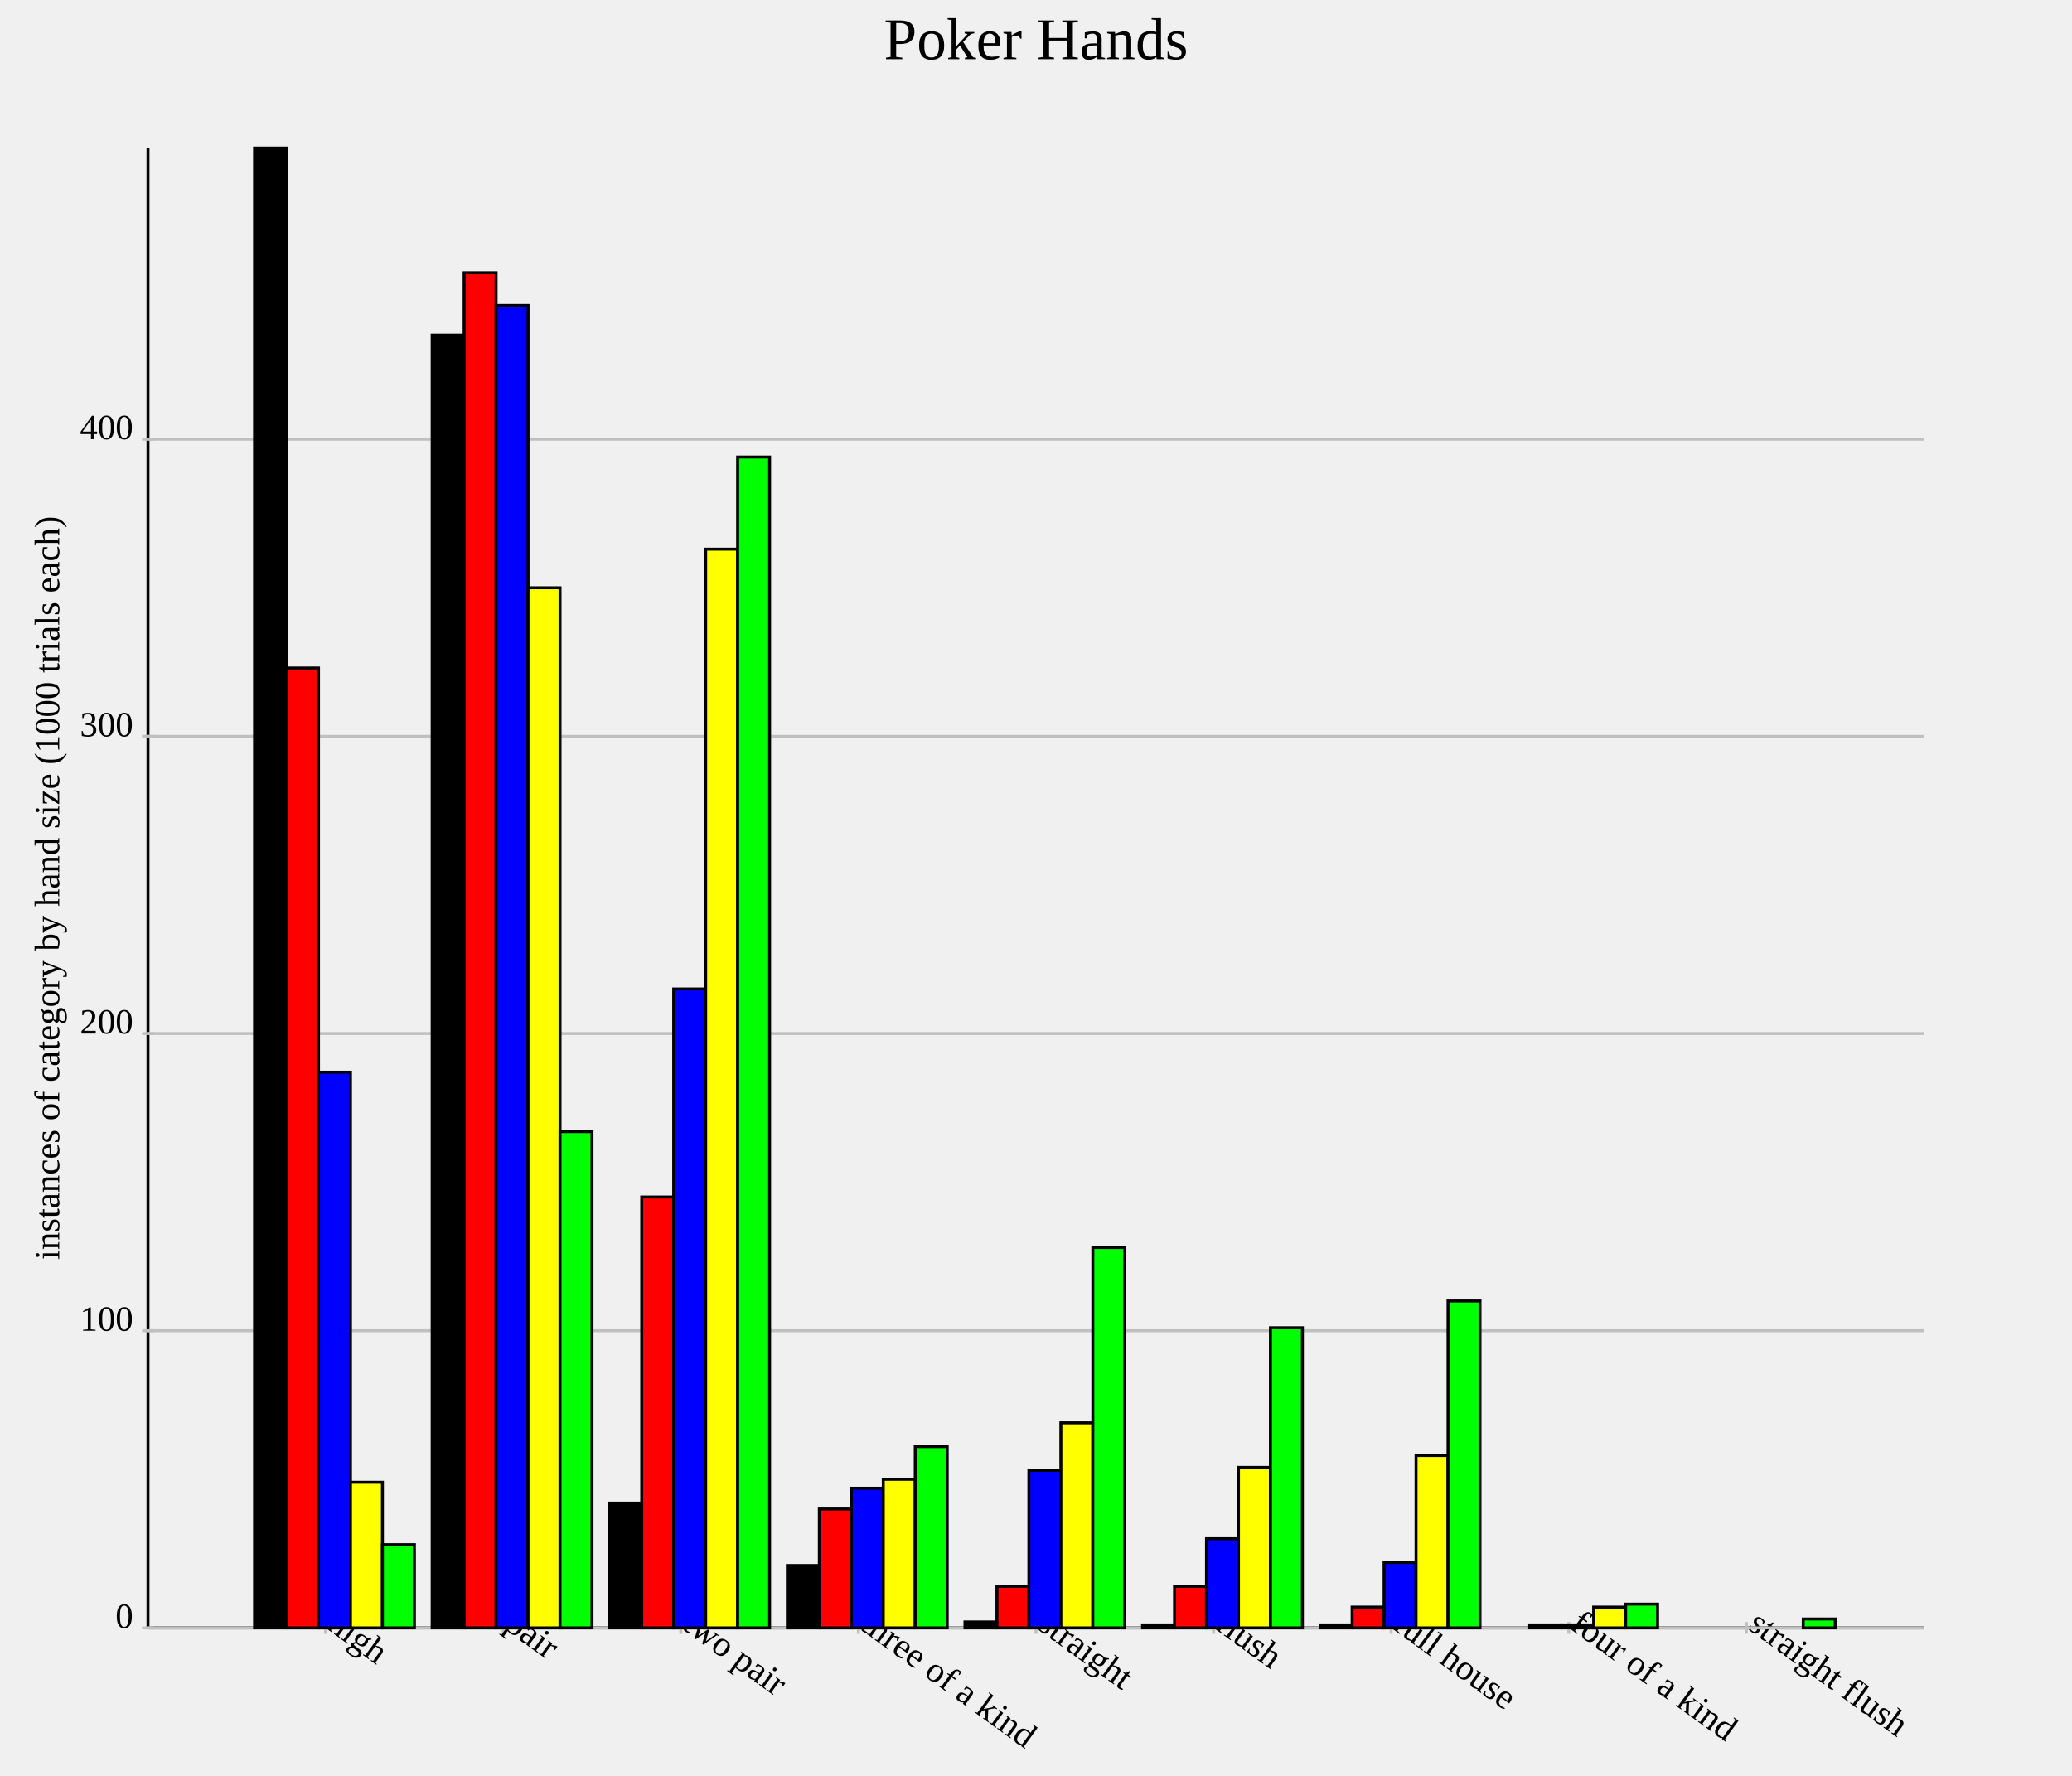
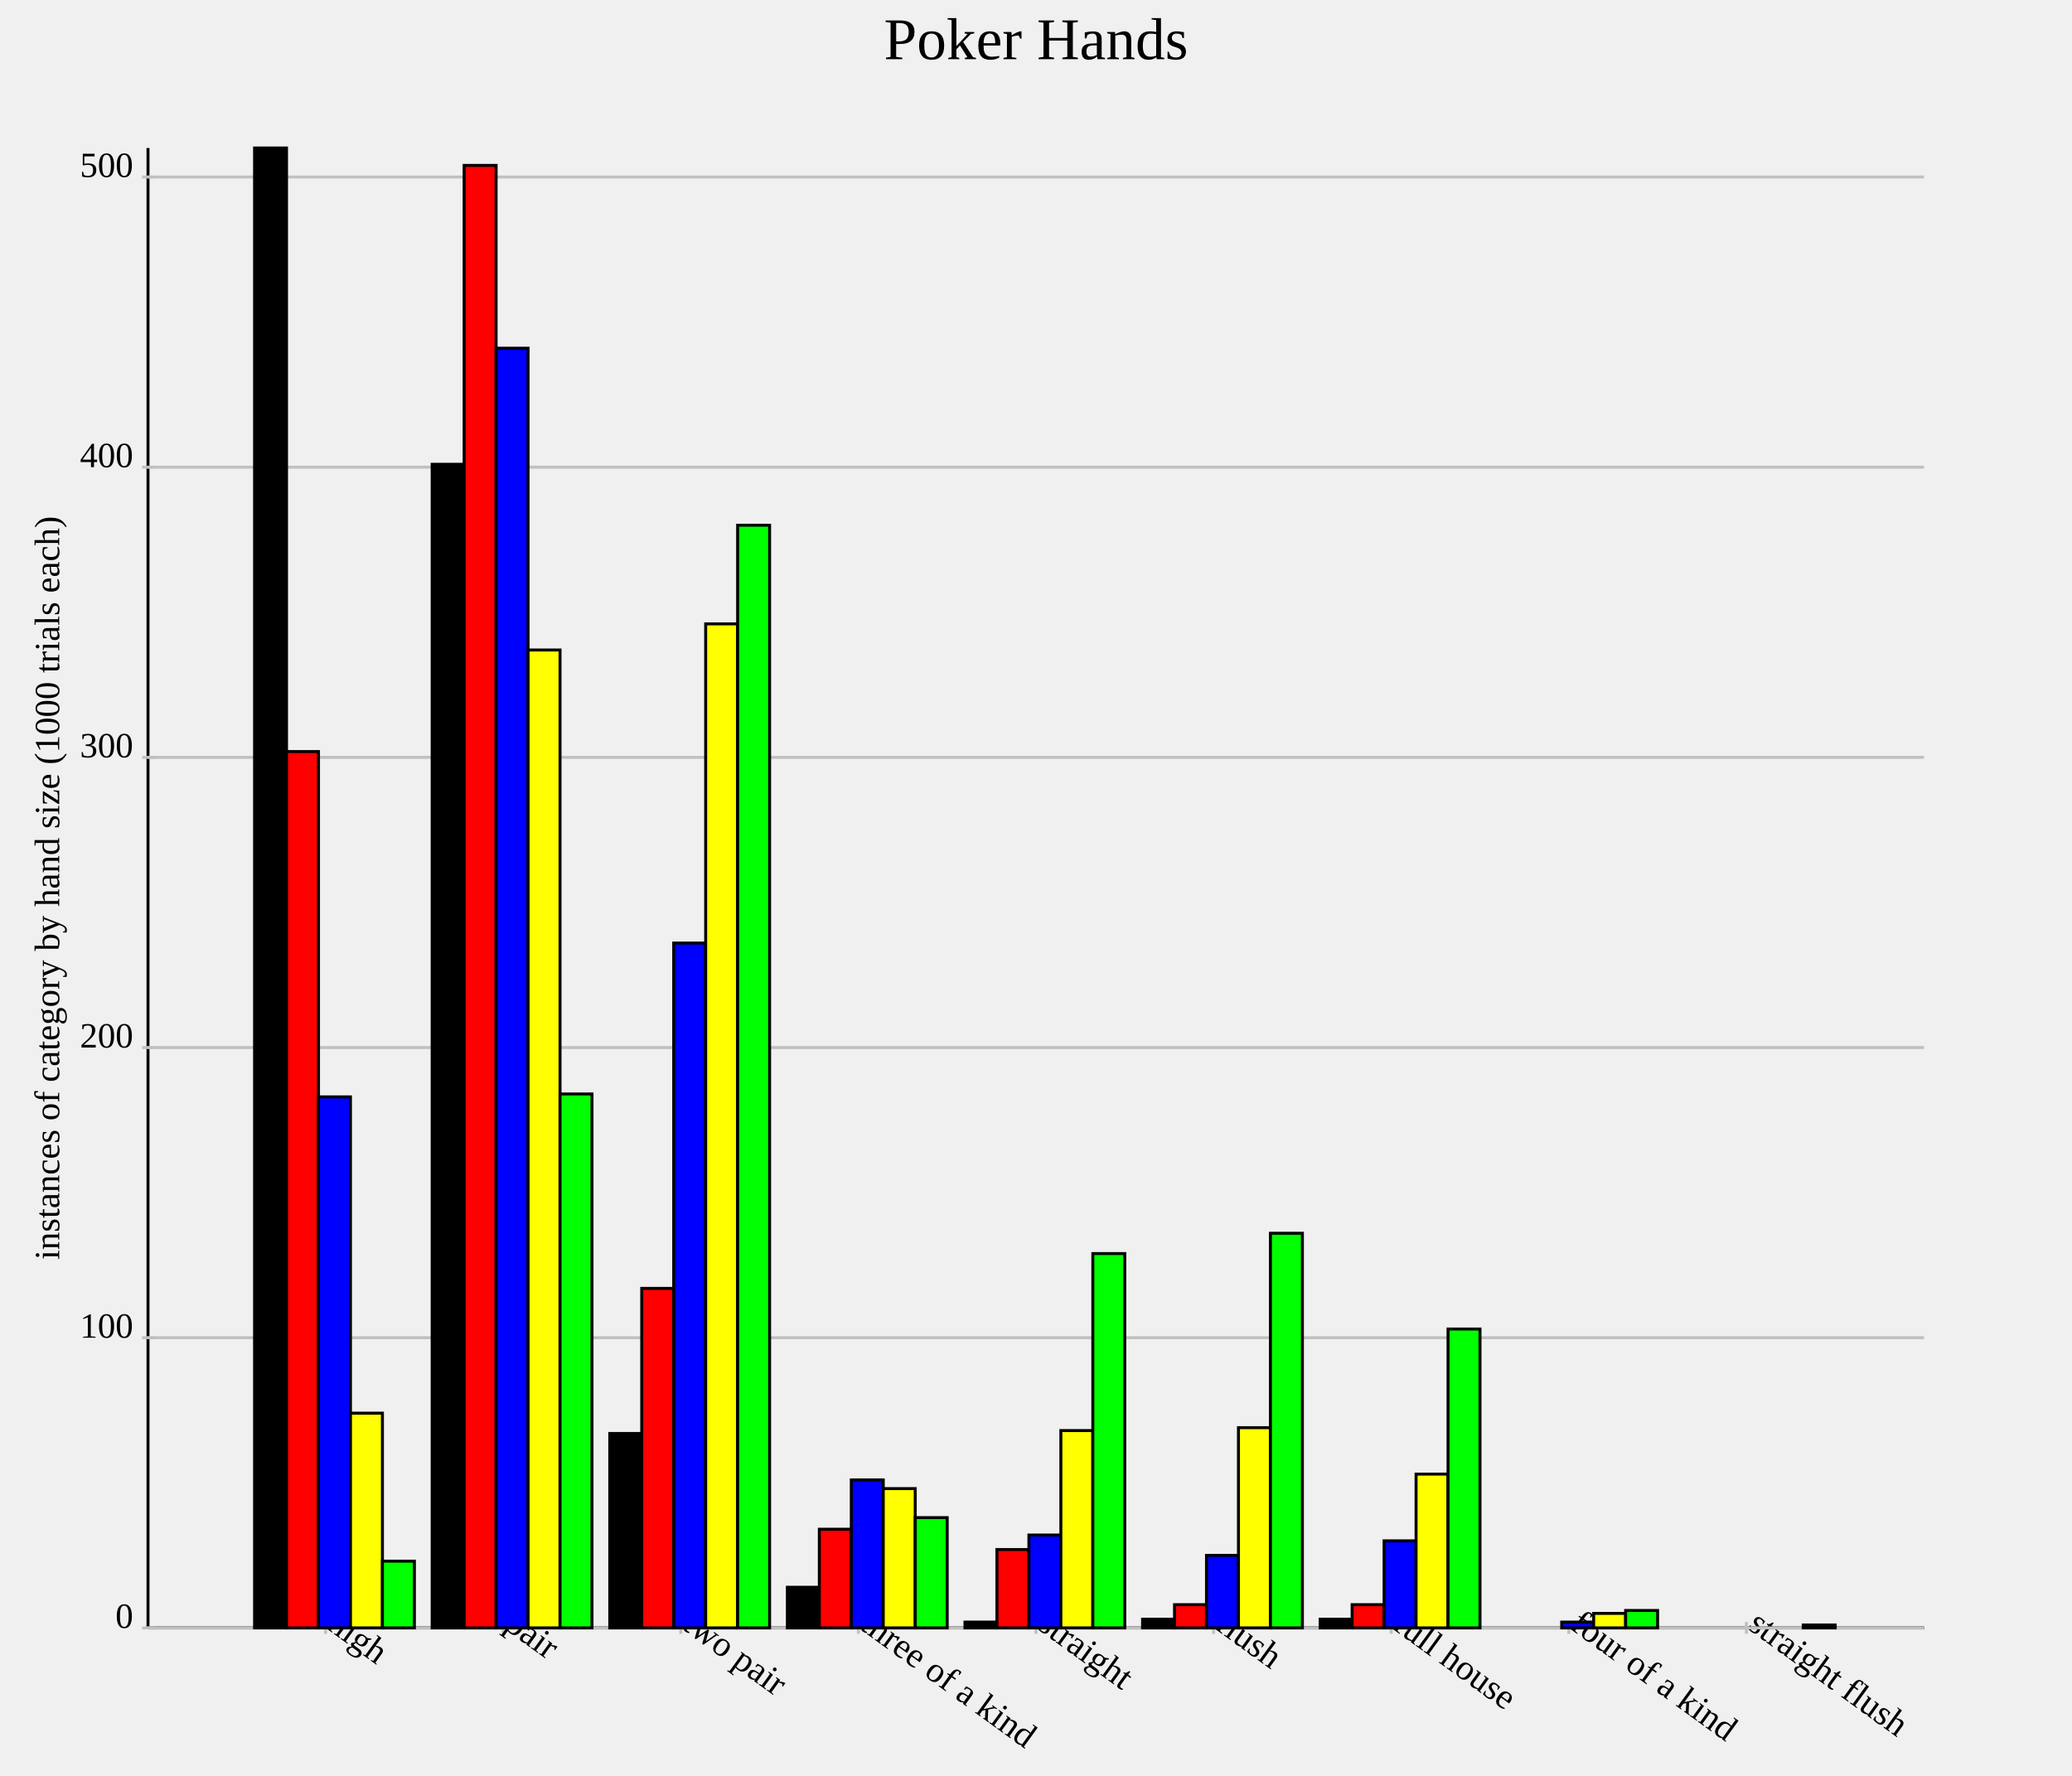
<svg xmlns="http://www.w3.org/2000/svg" version="1.1" width="700.0" height="600.0">
  <style>.caption {
  font-size: 14px;
  font-family: Georgia, serif;
}
</style>
  <line x1="50.0" y1="550.0" x2="650.0" y2="550.0" stroke="rgb(0,0,0)" stroke-width="1" />
  <line x1="50.0" y1="550.0" x2="50.0" y2="50.0" stroke="rgb(0,0,0)" stroke-width="1" />
  <line x1="110.0" y1="548.0" x2="110.0" y2="552.0" stroke="rgb(192,192,192)" stroke-width="1" />
  <text text-anchor="start" alignment-baseline="hanging" x="110.0" y="550.0" font-size="12.0" transform="rotate(36.0,110.0,550.0)">high</text>
  <line x1="170.0" y1="548.0" x2="170.0" y2="552.0" stroke="rgb(192,192,192)" stroke-width="1" />
  <text text-anchor="start" alignment-baseline="hanging" x="170.0" y="550.0" font-size="12.0" transform="rotate(36.0,170.0,550.0)">pair</text>
  <line x1="230.0" y1="548.0" x2="230.0" y2="552.0" stroke="rgb(192,192,192)" stroke-width="1" />
  <text text-anchor="start" alignment-baseline="hanging" x="230.0" y="550.0" font-size="12.0" transform="rotate(36.0,230.0,550.0)">two pair</text>
  <line x1="290.0" y1="548.0" x2="290.0" y2="552.0" stroke="rgb(192,192,192)" stroke-width="1" />
  <text text-anchor="start" alignment-baseline="hanging" x="290.0" y="550.0" font-size="12.0" transform="rotate(36.0,290.0,550.0)">three of a kind</text>
  <line x1="350.0" y1="548.0" x2="350.0" y2="552.0" stroke="rgb(192,192,192)" stroke-width="1" />
  <text text-anchor="start" alignment-baseline="hanging" x="350.0" y="550.0" font-size="12.0" transform="rotate(36.0,350.0,550.0)">straight</text>
  <line x1="410" y1="548.0" x2="410" y2="552.0" stroke="rgb(192,192,192)" stroke-width="1" />
  <text text-anchor="start" alignment-baseline="hanging" x="410" y="550.0" font-size="12.0" transform="rotate(36.0,410,550.0)">flush</text>
  <line x1="470" y1="548.0" x2="470" y2="552.0" stroke="rgb(192,192,192)" stroke-width="1" />
  <text text-anchor="start" alignment-baseline="hanging" x="470" y="550.0" font-size="12.0" transform="rotate(36.0,470,550.0)">full house</text>
  <line x1="530.0" y1="548.0" x2="530.0" y2="552.0" stroke="rgb(192,192,192)" stroke-width="1" />
  <text text-anchor="start" alignment-baseline="hanging" x="530.0" y="550.0" font-size="12.0" transform="rotate(36.0,530.0,550.0)">four of a kind</text>
  <line x1="590" y1="548.0" x2="590" y2="552.0" stroke="rgb(192,192,192)" stroke-width="1" />
  <text text-anchor="start" alignment-baseline="hanging" x="590" y="550.0" font-size="12.0" transform="rotate(36.0,590,550.0)">straight flush</text>
  <line x1="50.0" y1="550.0" x2="650.0" y2="550.0" stroke="rgb(192,192,192)" stroke-width="1" />
  <text text-anchor="end" alignment-baseline="middle" x="45.0" y="550.0" font-size="12.0">0</text>
  <line x1="48.0" y1="550.0" x2="52.0" y2="550.0" stroke="rgb(192,192,192)" stroke-width="1" />
-   <line x1="50.0" y1="449.598" x2="650.0" y2="449.598" stroke="rgb(192,192,192)" stroke-width="1" />
-   <text text-anchor="end" alignment-baseline="middle" x="45.0" y="449.598" font-size="12.0">100</text>
-   <line x1="48.0" y1="449.598" x2="52.0" y2="449.598" stroke="rgb(192,192,192)" stroke-width="1" />
-   <line x1="50.0" y1="349.197" x2="650.0" y2="349.197" stroke="rgb(192,192,192)" stroke-width="1" />
-   <text text-anchor="end" alignment-baseline="middle" x="45.0" y="349.197" font-size="12.0">200</text>
-   <line x1="48.0" y1="349.197" x2="52.0" y2="349.197" stroke="rgb(192,192,192)" stroke-width="1" />
-   <line x1="50.0" y1="248.795" x2="650.0" y2="248.795" stroke="rgb(192,192,192)" stroke-width="1" />
-   <text text-anchor="end" alignment-baseline="middle" x="45.0" y="248.795" font-size="12.0">300</text>
-   <line x1="48.0" y1="248.795" x2="52.0" y2="248.795" stroke="rgb(192,192,192)" stroke-width="1" />
-   <line x1="50.0" y1="148.394" x2="650.0" y2="148.394" stroke="rgb(192,192,192)" stroke-width="1" />
-   <text text-anchor="end" alignment-baseline="middle" x="45.0" y="148.394" font-size="12.0">400</text>
-   <line x1="48.0" y1="148.394" x2="52.0" y2="148.394" stroke="rgb(192,192,192)" stroke-width="1" />
+   <line x1="50.0" y1="451.961" x2="650.0" y2="451.961" stroke="rgb(192,192,192)" stroke-width="1" />
+   <text text-anchor="end" alignment-baseline="middle" x="45.0" y="451.961" font-size="12.0">100</text>
+   <line x1="48.0" y1="451.961" x2="52.0" y2="451.961" stroke="rgb(192,192,192)" stroke-width="1" />
+   <line x1="50.0" y1="353.922" x2="650.0" y2="353.922" stroke="rgb(192,192,192)" stroke-width="1" />
+   <text text-anchor="end" alignment-baseline="middle" x="45.0" y="353.922" font-size="12.0">200</text>
+   <line x1="48.0" y1="353.922" x2="52.0" y2="353.922" stroke="rgb(192,192,192)" stroke-width="1" />
+   <line x1="50.0" y1="255.882" x2="650.0" y2="255.882" stroke="rgb(192,192,192)" stroke-width="1" />
+   <text text-anchor="end" alignment-baseline="middle" x="45.0" y="255.882" font-size="12.0">300</text>
+   <line x1="48.0" y1="255.882" x2="52.0" y2="255.882" stroke="rgb(192,192,192)" stroke-width="1" />
+   <line x1="50.0" y1="157.843" x2="650.0" y2="157.843" stroke="rgb(192,192,192)" stroke-width="1" />
+   <text text-anchor="end" alignment-baseline="middle" x="45.0" y="157.843" font-size="12.0">400</text>
+   <line x1="48.0" y1="157.843" x2="52.0" y2="157.843" stroke="rgb(192,192,192)" stroke-width="1" />
+   <line x1="50.0" y1="59.804" x2="650.0" y2="59.804" stroke="rgb(192,192,192)" stroke-width="1" />
+   <text text-anchor="end" alignment-baseline="middle" x="45.0" y="59.804" font-size="12.0">500</text>
+   <line x1="48.0" y1="59.804" x2="52.0" y2="59.804" stroke="rgb(192,192,192)" stroke-width="1" />
  <rect id="rect0" fill="rgb(0,0,0)" stroke="black" x="86.0" y="50.0" width="10.8" height="500.0" stroke-width="1" />
-   <rect id="rect1" fill="rgb(0,0,0)" stroke="black" x="146.0" y="113.253" width="10.8" height="436.747" stroke-width="1" />
-   <rect id="rect2" fill="rgb(0,0,0)" stroke="black" x="206.0" y="507.831" width="10.8" height="42.169" stroke-width="1" />
-   <rect id="rect3" fill="rgb(0,0,0)" stroke="black" x="266.0" y="528.916" width="10.8" height="21.084" stroke-width="1" />
-   <rect id="rect4" fill="rgb(0,0,0)" stroke="black" x="326.0" y="547.992" width="10.8" height="2.008" stroke-width="1" />
-   <rect id="rect5" fill="rgb(0,0,0)" stroke="black" x="386" y="548.996" width="10.8" height="1.004" stroke-width="1" />
-   <rect id="rect6" fill="rgb(0,0,0)" stroke="black" x="446" y="548.996" width="10.8" height="1.004" stroke-width="1" />
+   <rect id="rect1" fill="rgb(0,0,0)" stroke="black" x="146.0" y="156.863" width="10.8" height="393.137" stroke-width="1" />
+   <rect id="rect2" fill="rgb(0,0,0)" stroke="black" x="206.0" y="484.314" width="10.8" height="65.686" stroke-width="1" />
+   <rect id="rect3" fill="rgb(0,0,0)" stroke="black" x="266.0" y="536.275" width="10.8" height="13.725" stroke-width="1" />
+   <rect id="rect4" fill="rgb(0,0,0)" stroke="black" x="326.0" y="548.039" width="10.8" height="1.961" stroke-width="1" />
+   <rect id="rect5" fill="rgb(0,0,0)" stroke="black" x="386" y="547.059" width="10.8" height="2.941" stroke-width="1" />
+   <rect id="rect6" fill="rgb(0,0,0)" stroke="black" x="446" y="547.059" width="10.8" height="2.941" stroke-width="1" />
  <rect id="rect7" fill="rgb(0,0,0)" stroke="black" x="506.0" y="550.0" width="10.8" height="0.0" stroke-width="1" />
  <rect id="rect8" fill="rgb(0,0,0)" stroke="black" x="566" y="550.0" width="10.8" height="0.0" stroke-width="1" />
-   <rect id="rect9" fill="rgb(255,0,0)" stroke="black" x="96.8" y="225.703" width="10.8" height="324.297" stroke-width="1" />
-   <rect id="rect10" fill="rgb(255,0,0)" stroke="black" x="156.8" y="92.169" width="10.8" height="457.831" stroke-width="1" />
-   <rect id="rect11" fill="rgb(255,0,0)" stroke="black" x="216.8" y="404.418" width="10.8" height="145.582" stroke-width="1" />
-   <rect id="rect12" fill="rgb(255,0,0)" stroke="black" x="276.8" y="509.839" width="10.8" height="40.161" stroke-width="1" />
-   <rect id="rect13" fill="rgb(255,0,0)" stroke="black" x="336.8" y="535.944" width="10.8" height="14.056" stroke-width="1" />
-   <rect id="rect14" fill="rgb(255,0,0)" stroke="black" x="396.8" y="535.944" width="10.8" height="14.056" stroke-width="1" />
-   <rect id="rect15" fill="rgb(255,0,0)" stroke="black" x="456.8" y="542.972" width="10.8" height="7.028" stroke-width="1" />
-   <rect id="rect16" fill="rgb(255,0,0)" stroke="black" x="516.8" y="548.996" width="10.8" height="1.004" stroke-width="1" />
+   <rect id="rect9" fill="rgb(255,0,0)" stroke="black" x="96.8" y="253.922" width="10.8" height="296.078" stroke-width="1" />
+   <rect id="rect10" fill="rgb(255,0,0)" stroke="black" x="156.8" y="55.882" width="10.8" height="494.118" stroke-width="1" />
+   <rect id="rect11" fill="rgb(255,0,0)" stroke="black" x="216.8" y="435.294" width="10.8" height="114.706" stroke-width="1" />
+   <rect id="rect12" fill="rgb(255,0,0)" stroke="black" x="276.8" y="516.667" width="10.8" height="33.333" stroke-width="1" />
+   <rect id="rect13" fill="rgb(255,0,0)" stroke="black" x="336.8" y="523.529" width="10.8" height="26.471" stroke-width="1" />
+   <rect id="rect14" fill="rgb(255,0,0)" stroke="black" x="396.8" y="542.157" width="10.8" height="7.843" stroke-width="1" />
+   <rect id="rect15" fill="rgb(255,0,0)" stroke="black" x="456.8" y="542.157" width="10.8" height="7.843" stroke-width="1" />
+   <rect id="rect16" fill="rgb(255,0,0)" stroke="black" x="516.8" y="550.0" width="10.8" height="0.0" stroke-width="1" />
  <rect id="rect17" fill="rgb(255,0,0)" stroke="black" x="576.8" y="550.0" width="10.8" height="0.0" stroke-width="1" />
-   <rect id="rect18" fill="rgb(0,0,255)" stroke="black" x="107.6" y="362.249" width="10.8" height="187.751" stroke-width="1" />
-   <rect id="rect19" fill="rgb(0,0,255)" stroke="black" x="167.6" y="103.213" width="10.8" height="446.787" stroke-width="1" />
-   <rect id="rect20" fill="rgb(0,0,255)" stroke="black" x="227.6" y="334.137" width="10.8" height="215.863" stroke-width="1" />
-   <rect id="rect21" fill="rgb(0,0,255)" stroke="black" x="287.6" y="502.811" width="10.8" height="47.189" stroke-width="1" />
-   <rect id="rect22" fill="rgb(0,0,255)" stroke="black" x="347.6" y="496.787" width="10.8" height="53.213" stroke-width="1" />
-   <rect id="rect23" fill="rgb(0,0,255)" stroke="black" x="407.6" y="519.88" width="10.8" height="30.12" stroke-width="1" />
-   <rect id="rect24" fill="rgb(0,0,255)" stroke="black" x="467.6" y="527.912" width="10.8" height="22.088" stroke-width="1" />
-   <rect id="rect25" fill="rgb(0,0,255)" stroke="black" x="527.6" y="548.996" width="10.8" height="1.004" stroke-width="1" />
+   <rect id="rect18" fill="rgb(0,0,255)" stroke="black" x="107.6" y="370.588" width="10.8" height="179.412" stroke-width="1" />
+   <rect id="rect19" fill="rgb(0,0,255)" stroke="black" x="167.6" y="117.647" width="10.8" height="432.353" stroke-width="1" />
+   <rect id="rect20" fill="rgb(0,0,255)" stroke="black" x="227.6" y="318.627" width="10.8" height="231.373" stroke-width="1" />
+   <rect id="rect21" fill="rgb(0,0,255)" stroke="black" x="287.6" y="500.0" width="10.8" height="50.0" stroke-width="1" />
+   <rect id="rect22" fill="rgb(0,0,255)" stroke="black" x="347.6" y="518.627" width="10.8" height="31.373" stroke-width="1" />
+   <rect id="rect23" fill="rgb(0,0,255)" stroke="black" x="407.6" y="525.49" width="10.8" height="24.51" stroke-width="1" />
+   <rect id="rect24" fill="rgb(0,0,255)" stroke="black" x="467.6" y="520.588" width="10.8" height="29.412" stroke-width="1" />
+   <rect id="rect25" fill="rgb(0,0,255)" stroke="black" x="527.6" y="548.039" width="10.8" height="1.961" stroke-width="1" />
  <rect id="rect26" fill="rgb(0,0,255)" stroke="black" x="587.6" y="550.0" width="10.8" height="0.0" stroke-width="1" />
-   <rect id="rect27" fill="rgb(255,255,0)" stroke="black" x="118.4" y="500.803" width="10.8" height="49.197" stroke-width="1" />
-   <rect id="rect28" fill="rgb(255,255,0)" stroke="black" x="178.4" y="198.594" width="10.8" height="351.406" stroke-width="1" />
-   <rect id="rect29" fill="rgb(255,255,0)" stroke="black" x="238.4" y="185.542" width="10.8" height="364.458" stroke-width="1" />
-   <rect id="rect30" fill="rgb(255,255,0)" stroke="black" x="298.4" y="499.799" width="10.8" height="50.201" stroke-width="1" />
-   <rect id="rect31" fill="rgb(255,255,0)" stroke="black" x="358.4" y="480.723" width="10.8" height="69.277" stroke-width="1" />
-   <rect id="rect32" fill="rgb(255,255,0)" stroke="black" x="418.4" y="495.783" width="10.8" height="54.217" stroke-width="1" />
-   <rect id="rect33" fill="rgb(255,255,0)" stroke="black" x="478.4" y="491.767" width="10.8" height="58.233" stroke-width="1" />
-   <rect id="rect34" fill="rgb(255,255,0)" stroke="black" x="538.4" y="542.972" width="10.8" height="7.028" stroke-width="1" />
+   <rect id="rect27" fill="rgb(255,255,0)" stroke="black" x="118.4" y="477.451" width="10.8" height="72.549" stroke-width="1" />
+   <rect id="rect28" fill="rgb(255,255,0)" stroke="black" x="178.4" y="219.608" width="10.8" height="330.392" stroke-width="1" />
+   <rect id="rect29" fill="rgb(255,255,0)" stroke="black" x="238.4" y="210.784" width="10.8" height="339.216" stroke-width="1" />
+   <rect id="rect30" fill="rgb(255,255,0)" stroke="black" x="298.4" y="502.941" width="10.8" height="47.059" stroke-width="1" />
+   <rect id="rect31" fill="rgb(255,255,0)" stroke="black" x="358.4" y="483.333" width="10.8" height="66.667" stroke-width="1" />
+   <rect id="rect32" fill="rgb(255,255,0)" stroke="black" x="418.4" y="482.353" width="10.8" height="67.647" stroke-width="1" />
+   <rect id="rect33" fill="rgb(255,255,0)" stroke="black" x="478.4" y="498.039" width="10.8" height="51.961" stroke-width="1" />
+   <rect id="rect34" fill="rgb(255,255,0)" stroke="black" x="538.4" y="545.098" width="10.8" height="4.902" stroke-width="1" />
  <rect id="rect35" fill="rgb(255,255,0)" stroke="black" x="598.4" y="550.0" width="10.8" height="0.0" stroke-width="1" />
-   <rect id="rect36" fill="rgb(0,255,0)" stroke="black" x="129.2" y="521.888" width="10.8" height="28.112" stroke-width="1" />
-   <rect id="rect37" fill="rgb(0,255,0)" stroke="black" x="189.2" y="382.329" width="10.8" height="167.671" stroke-width="1" />
-   <rect id="rect38" fill="rgb(0,255,0)" stroke="black" x="249.2" y="154.418" width="10.8" height="395.582" stroke-width="1" />
-   <rect id="rect39" fill="rgb(0,255,0)" stroke="black" x="309.2" y="488.755" width="10.8" height="61.245" stroke-width="1" />
-   <rect id="rect40" fill="rgb(0,255,0)" stroke="black" x="369.2" y="421.486" width="10.8" height="128.514" stroke-width="1" />
-   <rect id="rect41" fill="rgb(0,255,0)" stroke="black" x="429.2" y="448.594" width="10.8" height="101.406" stroke-width="1" />
-   <rect id="rect42" fill="rgb(0,255,0)" stroke="black" x="489.2" y="439.558" width="10.8" height="110.442" stroke-width="1" />
-   <rect id="rect43" fill="rgb(0,255,0)" stroke="black" x="549.2" y="541.968" width="10.8" height="8.032" stroke-width="1" />
-   <rect id="rect44" fill="rgb(0,255,0)" stroke="black" x="609.2" y="546.988" width="10.8" height="3.012" stroke-width="1" />
+   <rect id="rect36" fill="rgb(0,255,0)" stroke="black" x="129.2" y="527.451" width="10.8" height="22.549" stroke-width="1" />
+   <rect id="rect37" fill="rgb(0,255,0)" stroke="black" x="189.2" y="369.608" width="10.8" height="180.392" stroke-width="1" />
+   <rect id="rect38" fill="rgb(0,255,0)" stroke="black" x="249.2" y="177.451" width="10.8" height="372.549" stroke-width="1" />
+   <rect id="rect39" fill="rgb(0,255,0)" stroke="black" x="309.2" y="512.745" width="10.8" height="37.255" stroke-width="1" />
+   <rect id="rect40" fill="rgb(0,255,0)" stroke="black" x="369.2" y="423.529" width="10.8" height="126.471" stroke-width="1" />
+   <rect id="rect41" fill="rgb(0,255,0)" stroke="black" x="429.2" y="416.667" width="10.8" height="133.333" stroke-width="1" />
+   <rect id="rect42" fill="rgb(0,255,0)" stroke="black" x="489.2" y="449.02" width="10.8" height="100.98" stroke-width="1" />
+   <rect id="rect43" fill="rgb(0,255,0)" stroke="black" x="549.2" y="544.118" width="10.8" height="5.882" stroke-width="1" />
+   <rect id="rect44" fill="rgb(0,255,0)" stroke="black" x="609.2" y="549.02" width="10.8" height="0.98" stroke-width="1" />
  <g>
    <rect id="tooltipbg0" x="0" y="0" width="0" height="0" visibility="hidden" fill="white" />
    <text class="pointLabel" id="tooltiptext0" text-anchor="middle" alignment-baseline="middle" x="91.4" y="300.0" fill="black" visibility="hidden">high from 5</text>
  </g>
  <g>
    <rect id="tooltipbg1" x="0" y="0" width="0" height="0" visibility="hidden" fill="white" />
-     <text class="pointLabel" id="tooltiptext1" text-anchor="middle" alignment-baseline="middle" x="151.4" y="331.627" fill="black" visibility="hidden">pair from 5</text>
+     <text class="pointLabel" id="tooltiptext1" text-anchor="middle" alignment-baseline="middle" x="151.4" y="353.431" fill="black" visibility="hidden">pair from 5</text>
  </g>
  <g>
    <rect id="tooltipbg2" x="0" y="0" width="0" height="0" visibility="hidden" fill="white" />
-     <text class="pointLabel" id="tooltiptext2" text-anchor="middle" alignment-baseline="middle" x="211.4" y="528.916" fill="black" visibility="hidden">two pair from 5</text>
+     <text class="pointLabel" id="tooltiptext2" text-anchor="middle" alignment-baseline="middle" x="211.4" y="517.157" fill="black" visibility="hidden">two pair from 5</text>
  </g>
  <g>
    <rect id="tooltipbg3" x="0" y="0" width="0" height="0" visibility="hidden" fill="white" />
-     <text class="pointLabel" id="tooltiptext3" text-anchor="middle" alignment-baseline="middle" x="271.4" y="539.458" fill="black" visibility="hidden">three of a kind from 5</text>
+     <text class="pointLabel" id="tooltiptext3" text-anchor="middle" alignment-baseline="middle" x="271.4" y="543.137" fill="black" visibility="hidden">three of a kind from 5</text>
  </g>
  <g>
    <rect id="tooltipbg4" x="0" y="0" width="0" height="0" visibility="hidden" fill="white" />
-     <text class="pointLabel" id="tooltiptext4" text-anchor="middle" alignment-baseline="middle" x="331.4" y="548.996" fill="black" visibility="hidden">straight from 5</text>
+     <text class="pointLabel" id="tooltiptext4" text-anchor="middle" alignment-baseline="middle" x="331.4" y="549.02" fill="black" visibility="hidden">straight from 5</text>
  </g>
  <g>
    <rect id="tooltipbg5" x="0" y="0" width="0" height="0" visibility="hidden" fill="white" />
-     <text class="pointLabel" id="tooltiptext5" text-anchor="middle" alignment-baseline="middle" x="391.4" y="549.498" fill="black" visibility="hidden">flush from 5</text>
+     <text class="pointLabel" id="tooltiptext5" text-anchor="middle" alignment-baseline="middle" x="391.4" y="548.529" fill="black" visibility="hidden">flush from 5</text>
  </g>
  <g>
    <rect id="tooltipbg6" x="0" y="0" width="0" height="0" visibility="hidden" fill="white" />
-     <text class="pointLabel" id="tooltiptext6" text-anchor="middle" alignment-baseline="middle" x="451.4" y="549.498" fill="black" visibility="hidden">full house from 5</text>
+     <text class="pointLabel" id="tooltiptext6" text-anchor="middle" alignment-baseline="middle" x="451.4" y="548.529" fill="black" visibility="hidden">full house from 5</text>
  </g>
  <g>
    <rect id="tooltipbg7" x="0" y="0" width="0" height="0" visibility="hidden" fill="white" />
    <text class="pointLabel" id="tooltiptext7" text-anchor="middle" alignment-baseline="middle" x="511.4" y="550.0" fill="black" visibility="hidden">four of a kind from 5</text>
  </g>
  <g>
    <rect id="tooltipbg8" x="0" y="0" width="0" height="0" visibility="hidden" fill="white" />
    <text class="pointLabel" id="tooltiptext8" text-anchor="middle" alignment-baseline="middle" x="571.4" y="550.0" fill="black" visibility="hidden">straight flush from 5</text>
  </g>
  <g>
    <rect id="tooltipbg9" x="0" y="0" width="0" height="0" visibility="hidden" fill="white" />
-     <text class="pointLabel" id="tooltiptext9" text-anchor="middle" alignment-baseline="middle" x="102.2" y="387.851" fill="black" visibility="hidden">high from 6</text>
+     <text class="pointLabel" id="tooltiptext9" text-anchor="middle" alignment-baseline="middle" x="102.2" y="401.961" fill="black" visibility="hidden">high from 6</text>
  </g>
  <g>
    <rect id="tooltipbg10" x="0" y="0" width="0" height="0" visibility="hidden" fill="white" />
-     <text class="pointLabel" id="tooltiptext10" text-anchor="middle" alignment-baseline="middle" x="162.2" y="321.084" fill="black" visibility="hidden">pair from 6</text>
+     <text class="pointLabel" id="tooltiptext10" text-anchor="middle" alignment-baseline="middle" x="162.2" y="302.941" fill="black" visibility="hidden">pair from 6</text>
  </g>
  <g>
    <rect id="tooltipbg11" x="0" y="0" width="0" height="0" visibility="hidden" fill="white" />
-     <text class="pointLabel" id="tooltiptext11" text-anchor="middle" alignment-baseline="middle" x="222.2" y="477.209" fill="black" visibility="hidden">two pair from 6</text>
+     <text class="pointLabel" id="tooltiptext11" text-anchor="middle" alignment-baseline="middle" x="222.2" y="492.647" fill="black" visibility="hidden">two pair from 6</text>
  </g>
  <g>
    <rect id="tooltipbg12" x="0" y="0" width="0" height="0" visibility="hidden" fill="white" />
-     <text class="pointLabel" id="tooltiptext12" text-anchor="middle" alignment-baseline="middle" x="282.2" y="529.92" fill="black" visibility="hidden">three of a kind from 6</text>
+     <text class="pointLabel" id="tooltiptext12" text-anchor="middle" alignment-baseline="middle" x="282.2" y="533.333" fill="black" visibility="hidden">three of a kind from 6</text>
  </g>
  <g>
    <rect id="tooltipbg13" x="0" y="0" width="0" height="0" visibility="hidden" fill="white" />
-     <text class="pointLabel" id="tooltiptext13" text-anchor="middle" alignment-baseline="middle" x="342.2" y="542.972" fill="black" visibility="hidden">straight from 6</text>
+     <text class="pointLabel" id="tooltiptext13" text-anchor="middle" alignment-baseline="middle" x="342.2" y="536.765" fill="black" visibility="hidden">straight from 6</text>
  </g>
  <g>
    <rect id="tooltipbg14" x="0" y="0" width="0" height="0" visibility="hidden" fill="white" />
-     <text class="pointLabel" id="tooltiptext14" text-anchor="middle" alignment-baseline="middle" x="402.2" y="542.972" fill="black" visibility="hidden">flush from 6</text>
+     <text class="pointLabel" id="tooltiptext14" text-anchor="middle" alignment-baseline="middle" x="402.2" y="546.078" fill="black" visibility="hidden">flush from 6</text>
  </g>
  <g>
    <rect id="tooltipbg15" x="0" y="0" width="0" height="0" visibility="hidden" fill="white" />
-     <text class="pointLabel" id="tooltiptext15" text-anchor="middle" alignment-baseline="middle" x="462.2" y="546.486" fill="black" visibility="hidden">full house from 6</text>
+     <text class="pointLabel" id="tooltiptext15" text-anchor="middle" alignment-baseline="middle" x="462.2" y="546.078" fill="black" visibility="hidden">full house from 6</text>
  </g>
  <g>
    <rect id="tooltipbg16" x="0" y="0" width="0" height="0" visibility="hidden" fill="white" />
-     <text class="pointLabel" id="tooltiptext16" text-anchor="middle" alignment-baseline="middle" x="522.2" y="549.498" fill="black" visibility="hidden">four of a kind from 6</text>
+     <text class="pointLabel" id="tooltiptext16" text-anchor="middle" alignment-baseline="middle" x="522.2" y="550.0" fill="black" visibility="hidden">four of a kind from 6</text>
  </g>
  <g>
    <rect id="tooltipbg17" x="0" y="0" width="0" height="0" visibility="hidden" fill="white" />
    <text class="pointLabel" id="tooltiptext17" text-anchor="middle" alignment-baseline="middle" x="582.2" y="550.0" fill="black" visibility="hidden">straight flush from 6</text>
  </g>
  <g>
    <rect id="tooltipbg18" x="0" y="0" width="0" height="0" visibility="hidden" fill="white" />
-     <text class="pointLabel" id="tooltiptext18" text-anchor="middle" alignment-baseline="middle" x="113.0" y="456.124" fill="black" visibility="hidden">high from 7</text>
+     <text class="pointLabel" id="tooltiptext18" text-anchor="middle" alignment-baseline="middle" x="113.0" y="460.294" fill="black" visibility="hidden">high from 7</text>
  </g>
  <g>
    <rect id="tooltipbg19" x="0" y="0" width="0" height="0" visibility="hidden" fill="white" />
-     <text class="pointLabel" id="tooltiptext19" text-anchor="middle" alignment-baseline="middle" x="173.0" y="326.606" fill="black" visibility="hidden">pair from 7</text>
+     <text class="pointLabel" id="tooltiptext19" text-anchor="middle" alignment-baseline="middle" x="173.0" y="333.824" fill="black" visibility="hidden">pair from 7</text>
  </g>
  <g>
    <rect id="tooltipbg20" x="0" y="0" width="0" height="0" visibility="hidden" fill="white" />
-     <text class="pointLabel" id="tooltiptext20" text-anchor="middle" alignment-baseline="middle" x="233" y="442.068" fill="black" visibility="hidden">two pair from 7</text>
+     <text class="pointLabel" id="tooltiptext20" text-anchor="middle" alignment-baseline="middle" x="233" y="434.314" fill="black" visibility="hidden">two pair from 7</text>
  </g>
  <g>
    <rect id="tooltipbg21" x="0" y="0" width="0" height="0" visibility="hidden" fill="white" />
-     <text class="pointLabel" id="tooltiptext21" text-anchor="middle" alignment-baseline="middle" x="293.0" y="526.406" fill="black" visibility="hidden">three of a kind from 7</text>
+     <text class="pointLabel" id="tooltiptext21" text-anchor="middle" alignment-baseline="middle" x="293.0" y="525.0" fill="black" visibility="hidden">three of a kind from 7</text>
  </g>
  <g>
    <rect id="tooltipbg22" x="0" y="0" width="0" height="0" visibility="hidden" fill="white" />
-     <text class="pointLabel" id="tooltiptext22" text-anchor="middle" alignment-baseline="middle" x="353.0" y="523.394" fill="black" visibility="hidden">straight from 7</text>
+     <text class="pointLabel" id="tooltiptext22" text-anchor="middle" alignment-baseline="middle" x="353.0" y="534.314" fill="black" visibility="hidden">straight from 7</text>
  </g>
  <g>
    <rect id="tooltipbg23" x="0" y="0" width="0" height="0" visibility="hidden" fill="white" />
-     <text class="pointLabel" id="tooltiptext23" text-anchor="middle" alignment-baseline="middle" x="413.0" y="534.94" fill="black" visibility="hidden">flush from 7</text>
+     <text class="pointLabel" id="tooltiptext23" text-anchor="middle" alignment-baseline="middle" x="413.0" y="537.745" fill="black" visibility="hidden">flush from 7</text>
  </g>
  <g>
    <rect id="tooltipbg24" x="0" y="0" width="0" height="0" visibility="hidden" fill="white" />
-     <text class="pointLabel" id="tooltiptext24" text-anchor="middle" alignment-baseline="middle" x="473" y="538.956" fill="black" visibility="hidden">full house from 7</text>
+     <text class="pointLabel" id="tooltiptext24" text-anchor="middle" alignment-baseline="middle" x="473" y="535.294" fill="black" visibility="hidden">full house from 7</text>
  </g>
  <g>
    <rect id="tooltipbg25" x="0" y="0" width="0" height="0" visibility="hidden" fill="white" />
-     <text class="pointLabel" id="tooltiptext25" text-anchor="middle" alignment-baseline="middle" x="533.0" y="549.498" fill="black" visibility="hidden">four of a kind from 7</text>
+     <text class="pointLabel" id="tooltiptext25" text-anchor="middle" alignment-baseline="middle" x="533.0" y="549.02" fill="black" visibility="hidden">four of a kind from 7</text>
  </g>
  <g>
    <rect id="tooltipbg26" x="0" y="0" width="0" height="0" visibility="hidden" fill="white" />
    <text class="pointLabel" id="tooltiptext26" text-anchor="middle" alignment-baseline="middle" x="593.0" y="550.0" fill="black" visibility="hidden">straight flush from 7</text>
  </g>
  <g>
    <rect id="tooltipbg27" x="0" y="0" width="0" height="0" visibility="hidden" fill="white" />
-     <text class="pointLabel" id="tooltiptext27" text-anchor="middle" alignment-baseline="middle" x="123.8" y="525.402" fill="black" visibility="hidden">high from 8</text>
+     <text class="pointLabel" id="tooltiptext27" text-anchor="middle" alignment-baseline="middle" x="123.8" y="513.725" fill="black" visibility="hidden">high from 8</text>
  </g>
  <g>
    <rect id="tooltipbg28" x="0" y="0" width="0" height="0" visibility="hidden" fill="white" />
-     <text class="pointLabel" id="tooltiptext28" text-anchor="middle" alignment-baseline="middle" x="183.8" y="374.297" fill="black" visibility="hidden">pair from 8</text>
+     <text class="pointLabel" id="tooltiptext28" text-anchor="middle" alignment-baseline="middle" x="183.8" y="384.804" fill="black" visibility="hidden">pair from 8</text>
  </g>
  <g>
    <rect id="tooltipbg29" x="0" y="0" width="0" height="0" visibility="hidden" fill="white" />
-     <text class="pointLabel" id="tooltiptext29" text-anchor="middle" alignment-baseline="middle" x="243.8" y="367.771" fill="black" visibility="hidden">two pair from 8</text>
+     <text class="pointLabel" id="tooltiptext29" text-anchor="middle" alignment-baseline="middle" x="243.8" y="380.392" fill="black" visibility="hidden">two pair from 8</text>
  </g>
  <g>
    <rect id="tooltipbg30" x="0" y="0" width="0" height="0" visibility="hidden" fill="white" />
-     <text class="pointLabel" id="tooltiptext30" text-anchor="middle" alignment-baseline="middle" x="303.8" y="524.9" fill="black" visibility="hidden">three of a kind from 8</text>
+     <text class="pointLabel" id="tooltiptext30" text-anchor="middle" alignment-baseline="middle" x="303.8" y="526.471" fill="black" visibility="hidden">three of a kind from 8</text>
  </g>
  <g>
    <rect id="tooltipbg31" x="0" y="0" width="0" height="0" visibility="hidden" fill="white" />
-     <text class="pointLabel" id="tooltiptext31" text-anchor="middle" alignment-baseline="middle" x="363.8" y="515.361" fill="black" visibility="hidden">straight from 8</text>
+     <text class="pointLabel" id="tooltiptext31" text-anchor="middle" alignment-baseline="middle" x="363.8" y="516.667" fill="black" visibility="hidden">straight from 8</text>
  </g>
  <g>
    <rect id="tooltipbg32" x="0" y="0" width="0" height="0" visibility="hidden" fill="white" />
-     <text class="pointLabel" id="tooltiptext32" text-anchor="middle" alignment-baseline="middle" x="423.8" y="522.892" fill="black" visibility="hidden">flush from 8</text>
+     <text class="pointLabel" id="tooltiptext32" text-anchor="middle" alignment-baseline="middle" x="423.8" y="516.176" fill="black" visibility="hidden">flush from 8</text>
  </g>
  <g>
    <rect id="tooltipbg33" x="0" y="0" width="0" height="0" visibility="hidden" fill="white" />
-     <text class="pointLabel" id="tooltiptext33" text-anchor="middle" alignment-baseline="middle" x="483.8" y="520.884" fill="black" visibility="hidden">full house from 8</text>
+     <text class="pointLabel" id="tooltiptext33" text-anchor="middle" alignment-baseline="middle" x="483.8" y="524.02" fill="black" visibility="hidden">full house from 8</text>
  </g>
  <g>
    <rect id="tooltipbg34" x="0" y="0" width="0" height="0" visibility="hidden" fill="white" />
-     <text class="pointLabel" id="tooltiptext34" text-anchor="middle" alignment-baseline="middle" x="543.8" y="546.486" fill="black" visibility="hidden">four of a kind from 8</text>
+     <text class="pointLabel" id="tooltiptext34" text-anchor="middle" alignment-baseline="middle" x="543.8" y="547.549" fill="black" visibility="hidden">four of a kind from 8</text>
  </g>
  <g>
    <rect id="tooltipbg35" x="0" y="0" width="0" height="0" visibility="hidden" fill="white" />
    <text class="pointLabel" id="tooltiptext35" text-anchor="middle" alignment-baseline="middle" x="603.8" y="550.0" fill="black" visibility="hidden">straight flush from 8</text>
  </g>
  <g>
    <rect id="tooltipbg36" x="0" y="0" width="0" height="0" visibility="hidden" fill="white" />
-     <text class="pointLabel" id="tooltiptext36" text-anchor="middle" alignment-baseline="middle" x="134.6" y="535.944" fill="black" visibility="hidden">high from 9</text>
+     <text class="pointLabel" id="tooltiptext36" text-anchor="middle" alignment-baseline="middle" x="134.6" y="538.725" fill="black" visibility="hidden">high from 9</text>
  </g>
  <g>
    <rect id="tooltipbg37" x="0" y="0" width="0" height="0" visibility="hidden" fill="white" />
-     <text class="pointLabel" id="tooltiptext37" text-anchor="middle" alignment-baseline="middle" x="194.6" y="466.165" fill="black" visibility="hidden">pair from 9</text>
+     <text class="pointLabel" id="tooltiptext37" text-anchor="middle" alignment-baseline="middle" x="194.6" y="459.804" fill="black" visibility="hidden">pair from 9</text>
  </g>
  <g>
    <rect id="tooltipbg38" x="0" y="0" width="0" height="0" visibility="hidden" fill="white" />
-     <text class="pointLabel" id="tooltiptext38" text-anchor="middle" alignment-baseline="middle" x="254.6" y="352.209" fill="black" visibility="hidden">two pair from 9</text>
+     <text class="pointLabel" id="tooltiptext38" text-anchor="middle" alignment-baseline="middle" x="254.6" y="363.725" fill="black" visibility="hidden">two pair from 9</text>
  </g>
  <g>
    <rect id="tooltipbg39" x="0" y="0" width="0" height="0" visibility="hidden" fill="white" />
-     <text class="pointLabel" id="tooltiptext39" text-anchor="middle" alignment-baseline="middle" x="314.6" y="519.378" fill="black" visibility="hidden">three of a kind from 9</text>
+     <text class="pointLabel" id="tooltiptext39" text-anchor="middle" alignment-baseline="middle" x="314.6" y="531.373" fill="black" visibility="hidden">three of a kind from 9</text>
  </g>
  <g>
    <rect id="tooltipbg40" x="0" y="0" width="0" height="0" visibility="hidden" fill="white" />
-     <text class="pointLabel" id="tooltiptext40" text-anchor="middle" alignment-baseline="middle" x="374.6" y="485.743" fill="black" visibility="hidden">straight from 9</text>
+     <text class="pointLabel" id="tooltiptext40" text-anchor="middle" alignment-baseline="middle" x="374.6" y="486.765" fill="black" visibility="hidden">straight from 9</text>
  </g>
  <g>
    <rect id="tooltipbg41" x="0" y="0" width="0" height="0" visibility="hidden" fill="white" />
-     <text class="pointLabel" id="tooltiptext41" text-anchor="middle" alignment-baseline="middle" x="434.6" y="499.297" fill="black" visibility="hidden">flush from 9</text>
+     <text class="pointLabel" id="tooltiptext41" text-anchor="middle" alignment-baseline="middle" x="434.6" y="483.333" fill="black" visibility="hidden">flush from 9</text>
  </g>
  <g>
    <rect id="tooltipbg42" x="0" y="0" width="0" height="0" visibility="hidden" fill="white" />
-     <text class="pointLabel" id="tooltiptext42" text-anchor="middle" alignment-baseline="middle" x="494.6" y="494.779" fill="black" visibility="hidden">full house from 9</text>
+     <text class="pointLabel" id="tooltiptext42" text-anchor="middle" alignment-baseline="middle" x="494.6" y="499.51" fill="black" visibility="hidden">full house from 9</text>
  </g>
  <g>
    <rect id="tooltipbg43" x="0" y="0" width="0" height="0" visibility="hidden" fill="white" />
-     <text class="pointLabel" id="tooltiptext43" text-anchor="middle" alignment-baseline="middle" x="554.6" y="545.984" fill="black" visibility="hidden">four of a kind from 9</text>
+     <text class="pointLabel" id="tooltiptext43" text-anchor="middle" alignment-baseline="middle" x="554.6" y="547.059" fill="black" visibility="hidden">four of a kind from 9</text>
  </g>
  <g>
    <rect id="tooltipbg44" x="0" y="0" width="0" height="0" visibility="hidden" fill="white" />
-     <text class="pointLabel" id="tooltiptext44" text-anchor="middle" alignment-baseline="middle" x="614.6" y="548.494" fill="black" visibility="hidden">straight flush from 9</text>
+     <text class="pointLabel" id="tooltiptext44" text-anchor="middle" alignment-baseline="middle" x="614.6" y="549.51" fill="black" visibility="hidden">straight flush from 9</text>
  </g>
  <text x="350.0" y="20.0" text-anchor="middle" fill="rgb(0,0,0)" font-size="20.0">Poker Hands</text>
  <text transform="rotate(-90.0 20.0 300.0)" x="20.0" y="300.0" text-anchor="middle" fill="rgb(0,0,0)" font-size="12.0">instances of category by hand size (1000 trials each)</text>
      Sorry, your browser does not support inline SVG.
    </svg>
